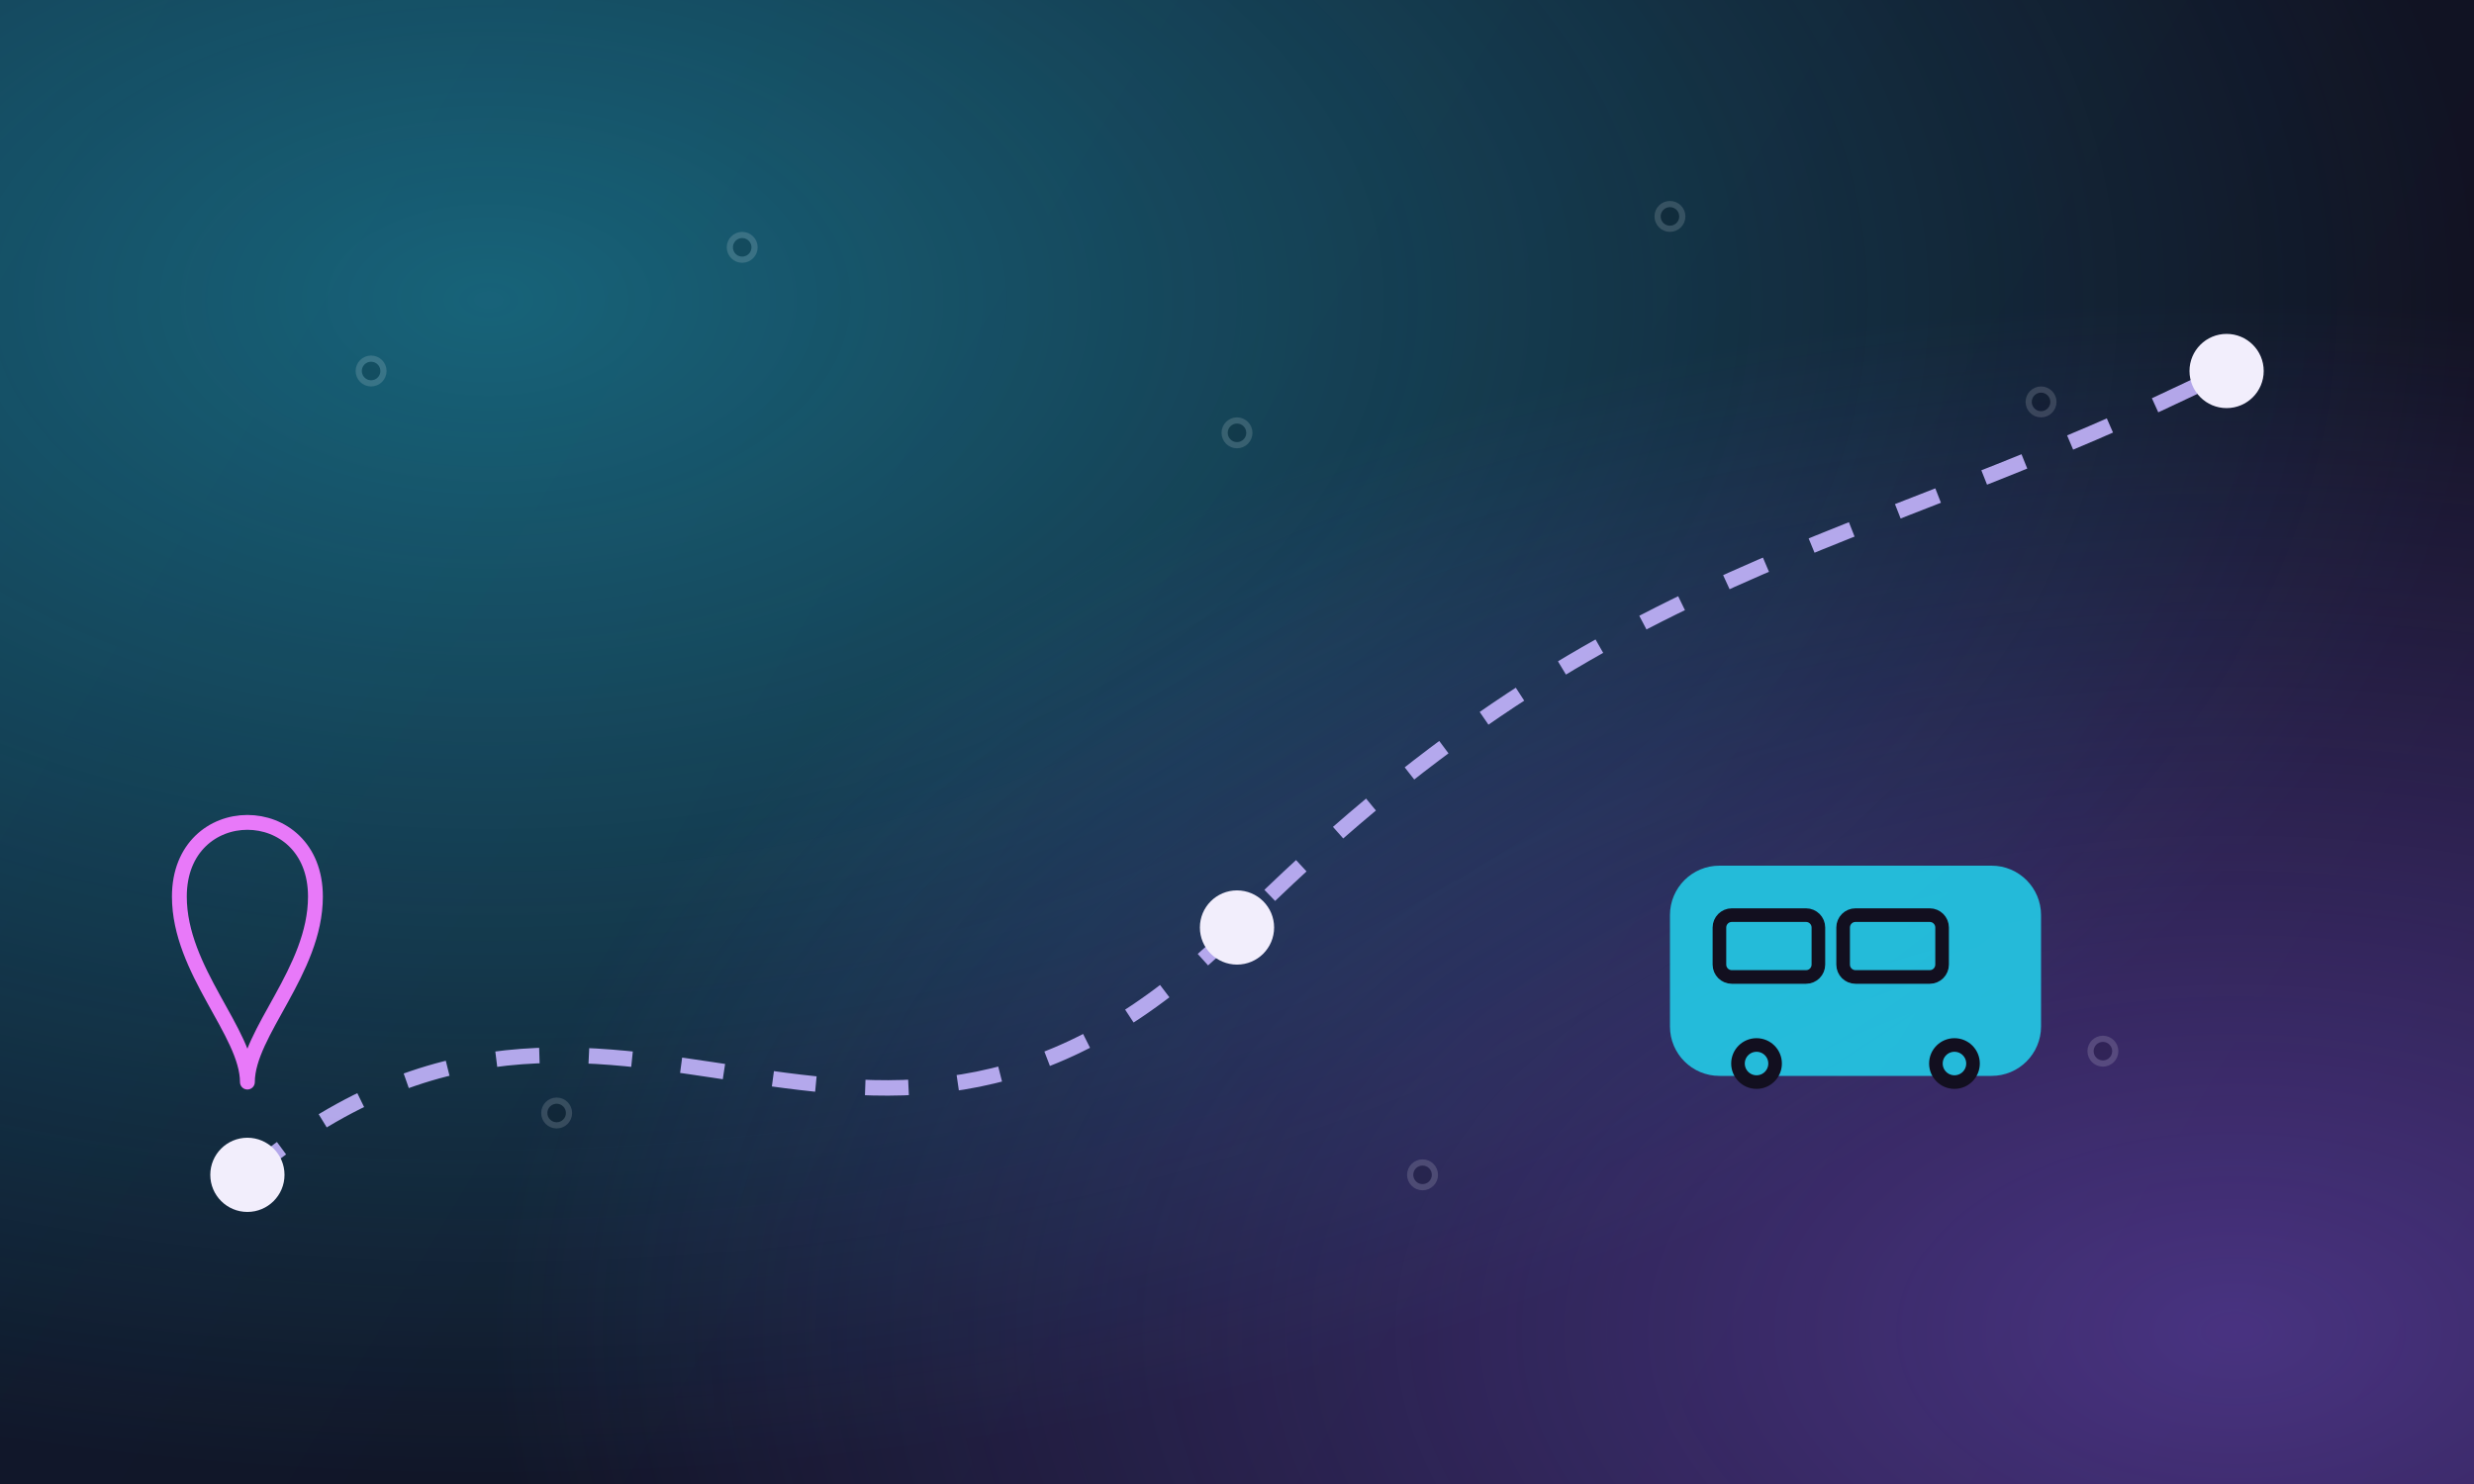
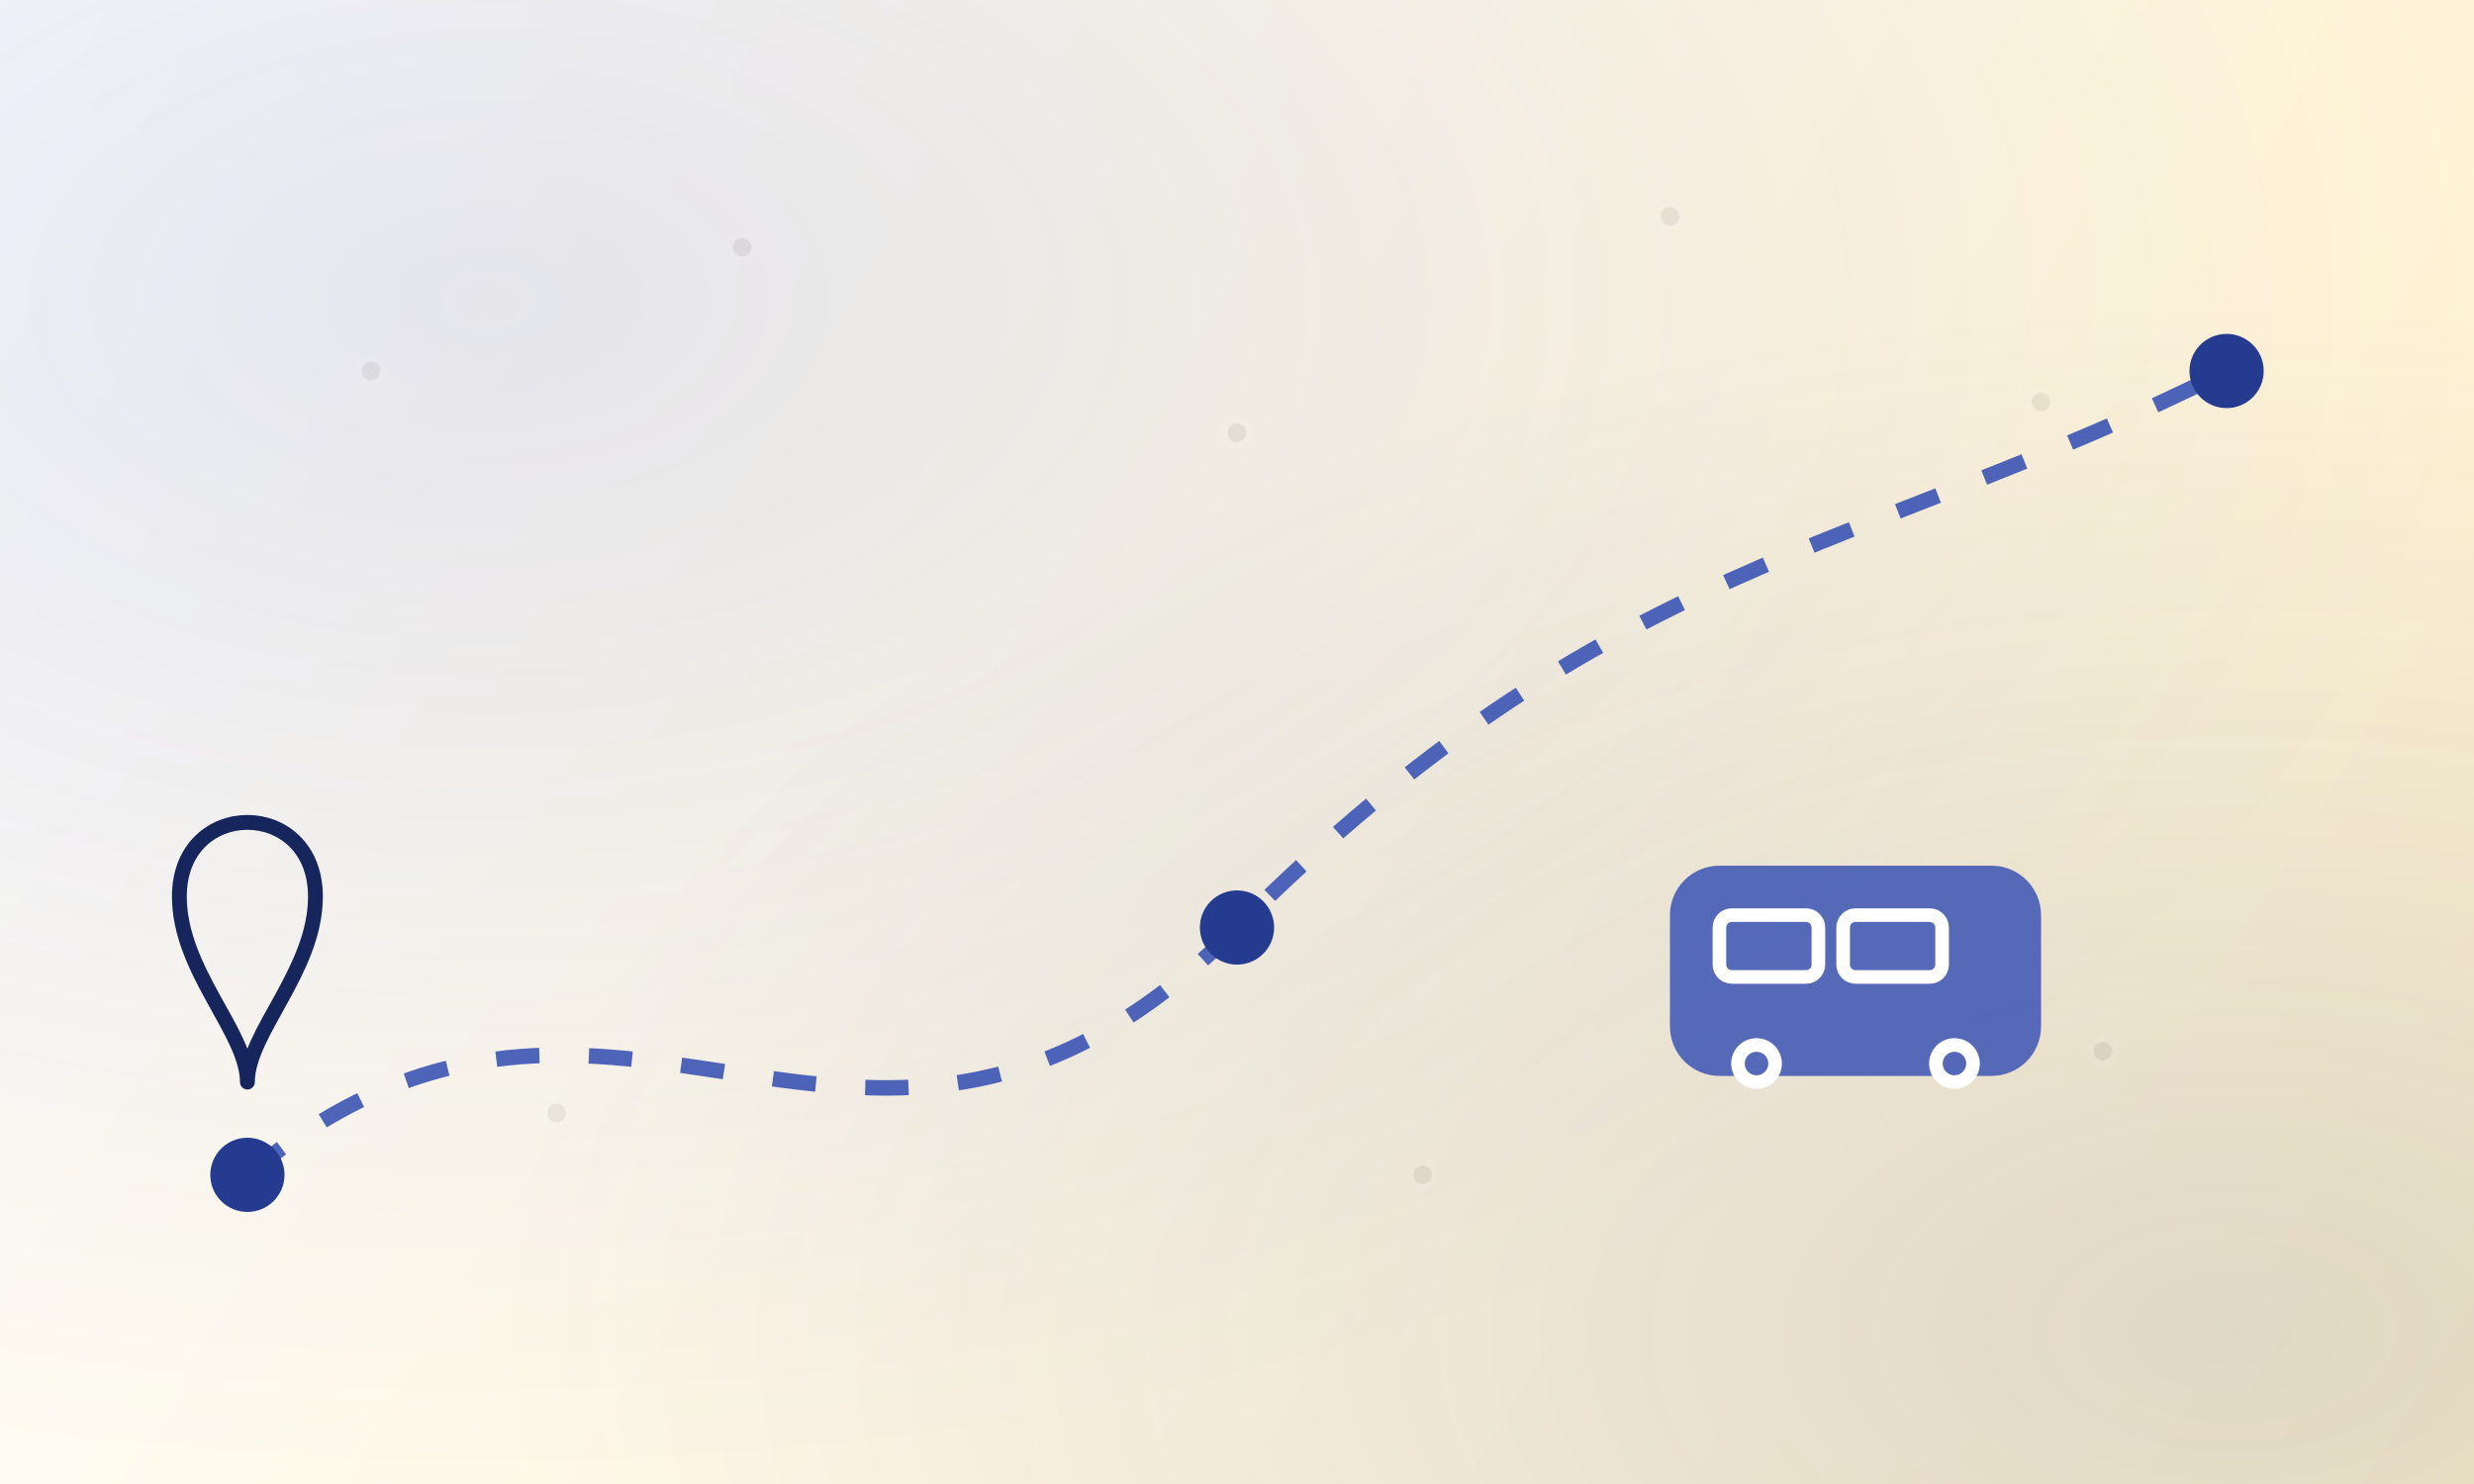
<svg xmlns="http://www.w3.org/2000/svg" viewBox="0 0 400 240">
  <defs>
    <linearGradient id="bgBus" x1="0" y1="0" x2="400" y2="240" gradientUnits="userSpaceOnUse">
-       <stop offset="0" stop-color="#101a2e" />
-       <stop offset="1" stop-color="#12101f" />
+       <stop offset="0" stop-color="#FFFFFF" />
+       <stop offset="1" stop-color="#FFF0C9" />
    </linearGradient>
    <radialGradient id="glowBus" cx="0.2" cy="0.2" r="0.8">
-       <stop offset="0" stop-color="#22d3ee" stop-opacity="0.4" />
-       <stop offset="1" stop-color="#22d3ee" stop-opacity="0" />
+       <stop offset="0" stop-color="#3B54B4" stop-opacity="0.13" />
+       <stop offset="1" stop-color="#3B54B4" stop-opacity="0" />
    </radialGradient>
    <radialGradient id="glowBus2" cx="0.9" cy="0.9" r="0.7">
-       <stop offset="0" stop-color="#8b5cf6" stop-opacity="0.45" />
-       <stop offset="1" stop-color="#8b5cf6" stop-opacity="0" />
+       <stop offset="0" stop-color="#243B8F" stop-opacity="0.14" />
+       <stop offset="1" stop-color="#243B8F" stop-opacity="0" />
    </radialGradient>
  </defs>
  <rect width="400" height="240" fill="url(#bgBus)" />
  <rect width="400" height="240" fill="url(#glowBus)" />
  <rect width="400" height="240" fill="url(#glowBus2)" />
-   <g opacity="0.15" stroke="#ffffff" stroke-width="1">
+   <g opacity="0.06" stroke="#ffffff" stroke-width="1">
    <circle cx="60" cy="60" r="2" />
    <circle cx="120" cy="40" r="2" />
    <circle cx="200" cy="70" r="2" />
    <circle cx="270" cy="35" r="2" />
    <circle cx="330" cy="65" r="2" />
    <circle cx="90" cy="180" r="2" />
    <circle cx="230" cy="190" r="2" />
    <circle cx="340" cy="170" r="2" />
  </g>
-   <path d="M40 190 C 100 140, 140 210, 200 150 S 300 90, 360 60" fill="none" stroke="#c4b5fd" stroke-width="2.5" stroke-dasharray="7 8" opacity="0.9" />
-   <g fill="#f2eefc">
+   <path d="M40 190 C 100 140, 140 210, 200 150 S 300 90, 360 60" fill="none" stroke="#3B54B4" stroke-width="2.5" stroke-dasharray="7 8" opacity="0.9" />
+   <g fill="#243B8F">
    <circle cx="40" cy="190" r="6" />
    <circle cx="200" cy="150" r="6" />
    <circle cx="360" cy="60" r="6" />
  </g>
-   <g fill="none" stroke="#e879f9" stroke-width="2.4" stroke-linecap="round" stroke-linejoin="round">
+   <g fill="none" stroke="#16255C" stroke-width="2.4" stroke-linecap="round" stroke-linejoin="round">
    <path d="M40 190 c0 -16 22 -16 22 0 c0 12 -11 22 -11 30 c0 -8 -11 -18 -11 -30 z" transform="translate(-11,-45)" />
  </g>
-   <g fill="#22d3ee" opacity="0.85">
+   <g fill="#3B54B4" opacity="0.85">
    <rect x="270" y="140" width="60" height="34" rx="8" />
  </g>
-   <g fill="none" stroke="#120f1f" stroke-width="2.2" stroke-linecap="round">
+   <g fill="none" stroke="#FFFFFF" stroke-width="2.2" stroke-linecap="round">
    <rect x="278" y="148" width="16" height="10" rx="2" />
    <rect x="298" y="148" width="16" height="10" rx="2" />
    <circle cx="284" cy="172" r="3" />
    <circle cx="316" cy="172" r="3" />
  </g>
</svg>
